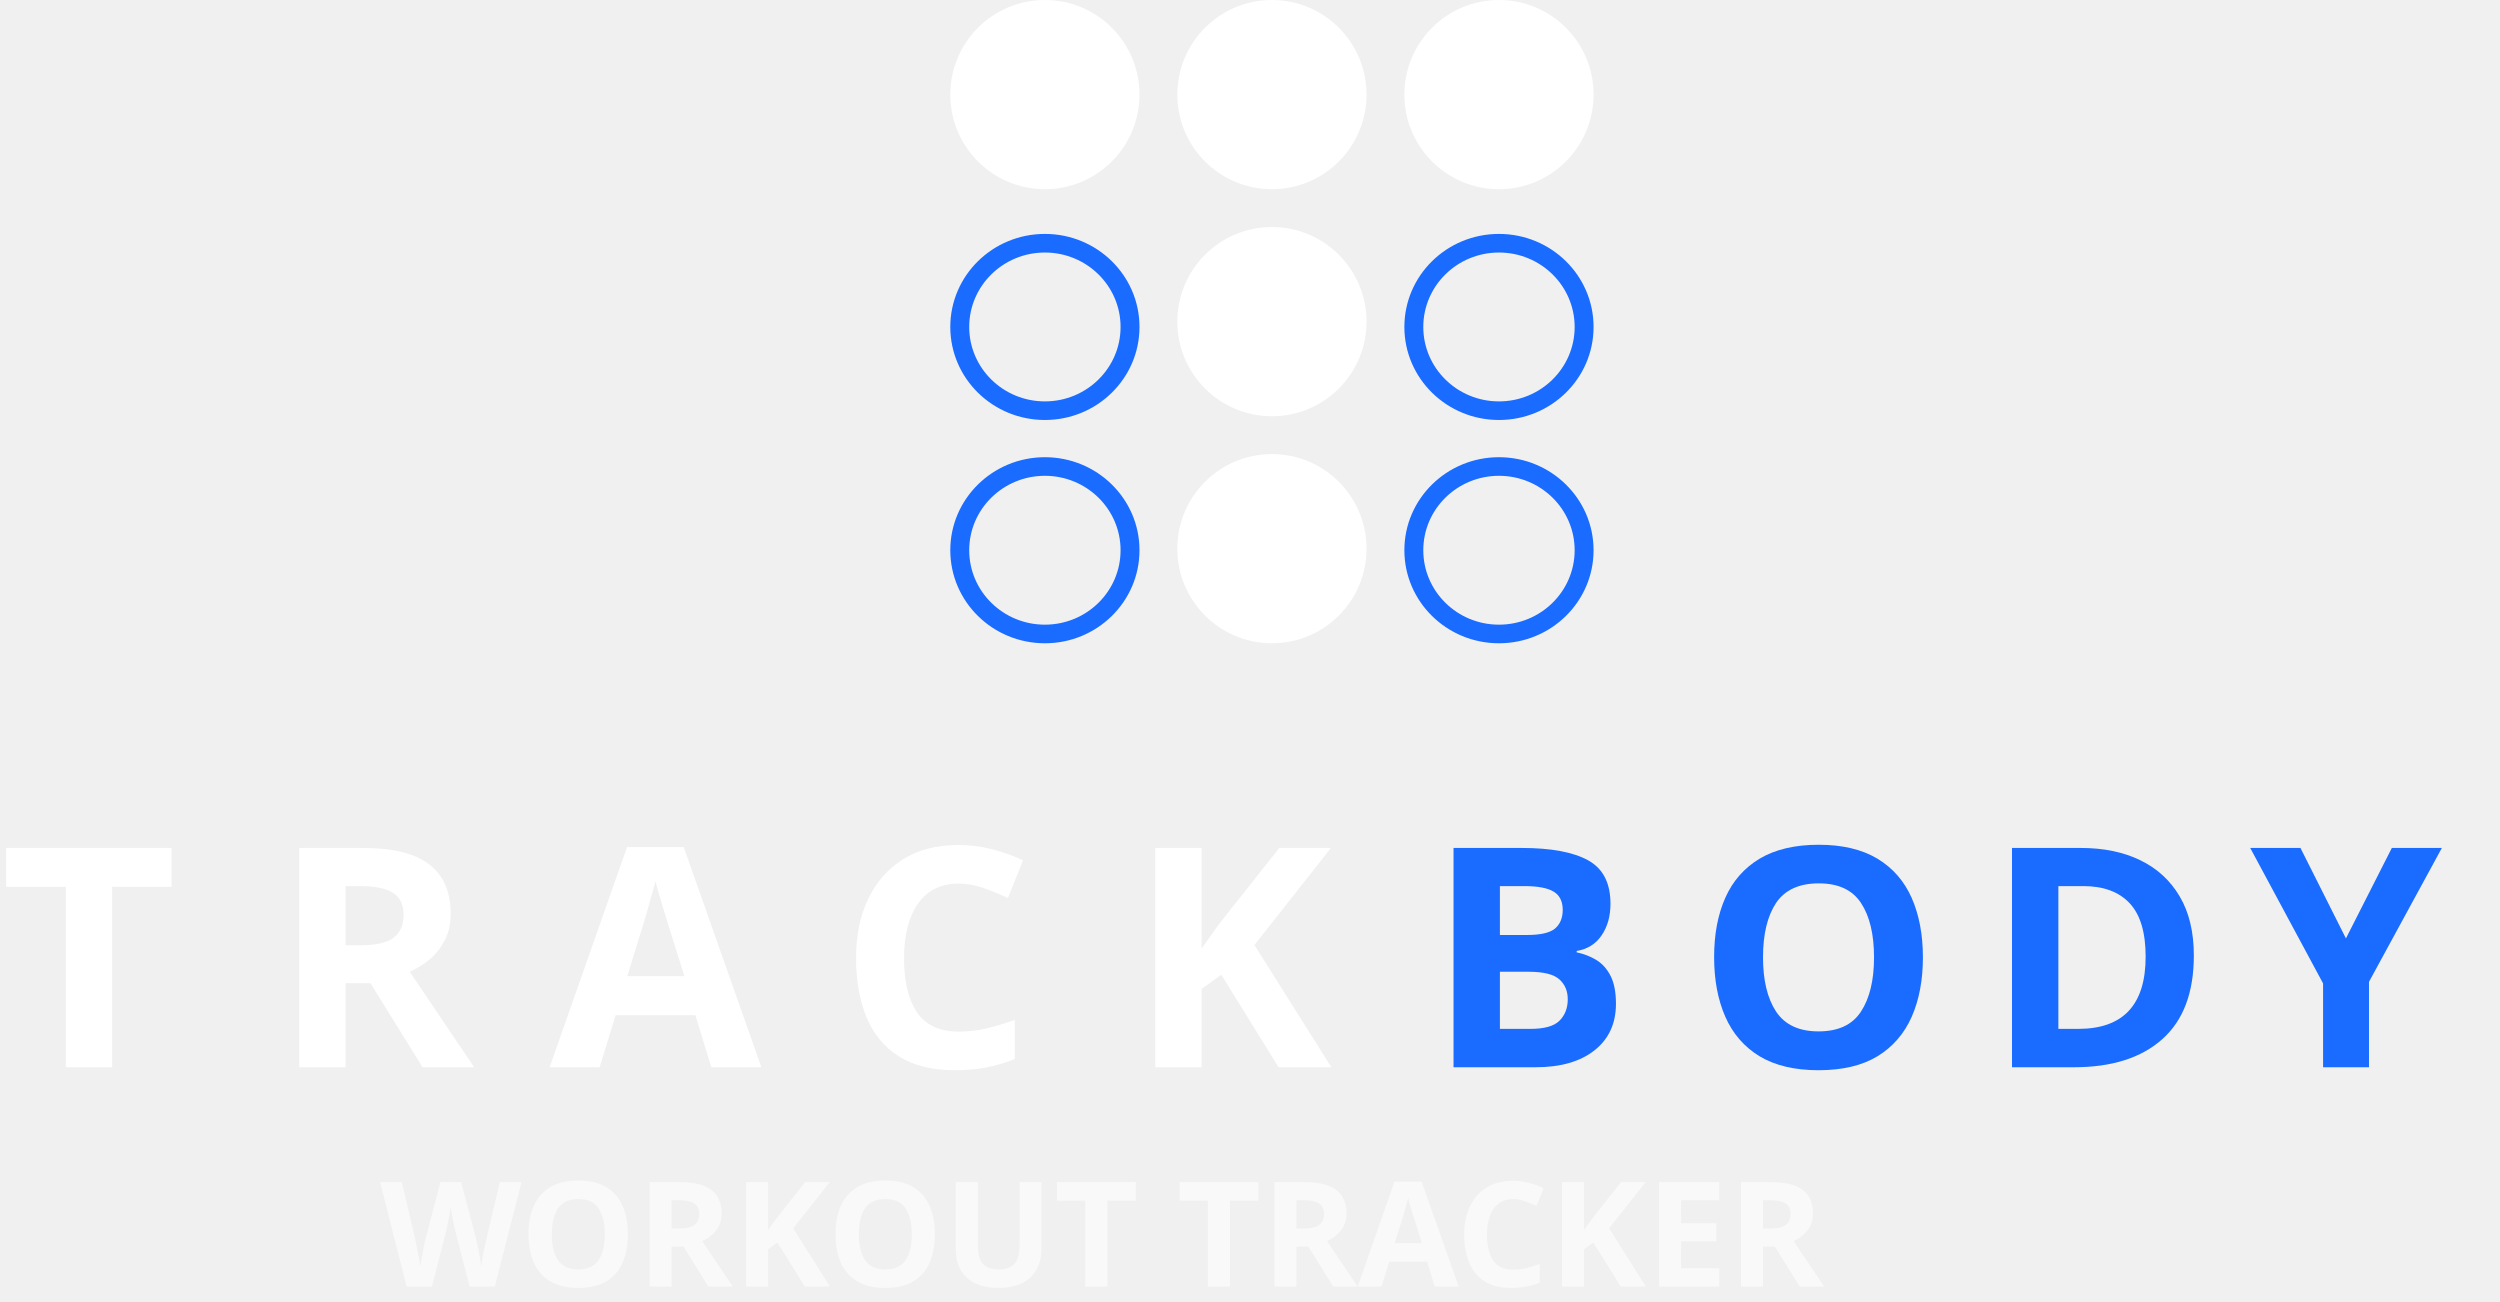
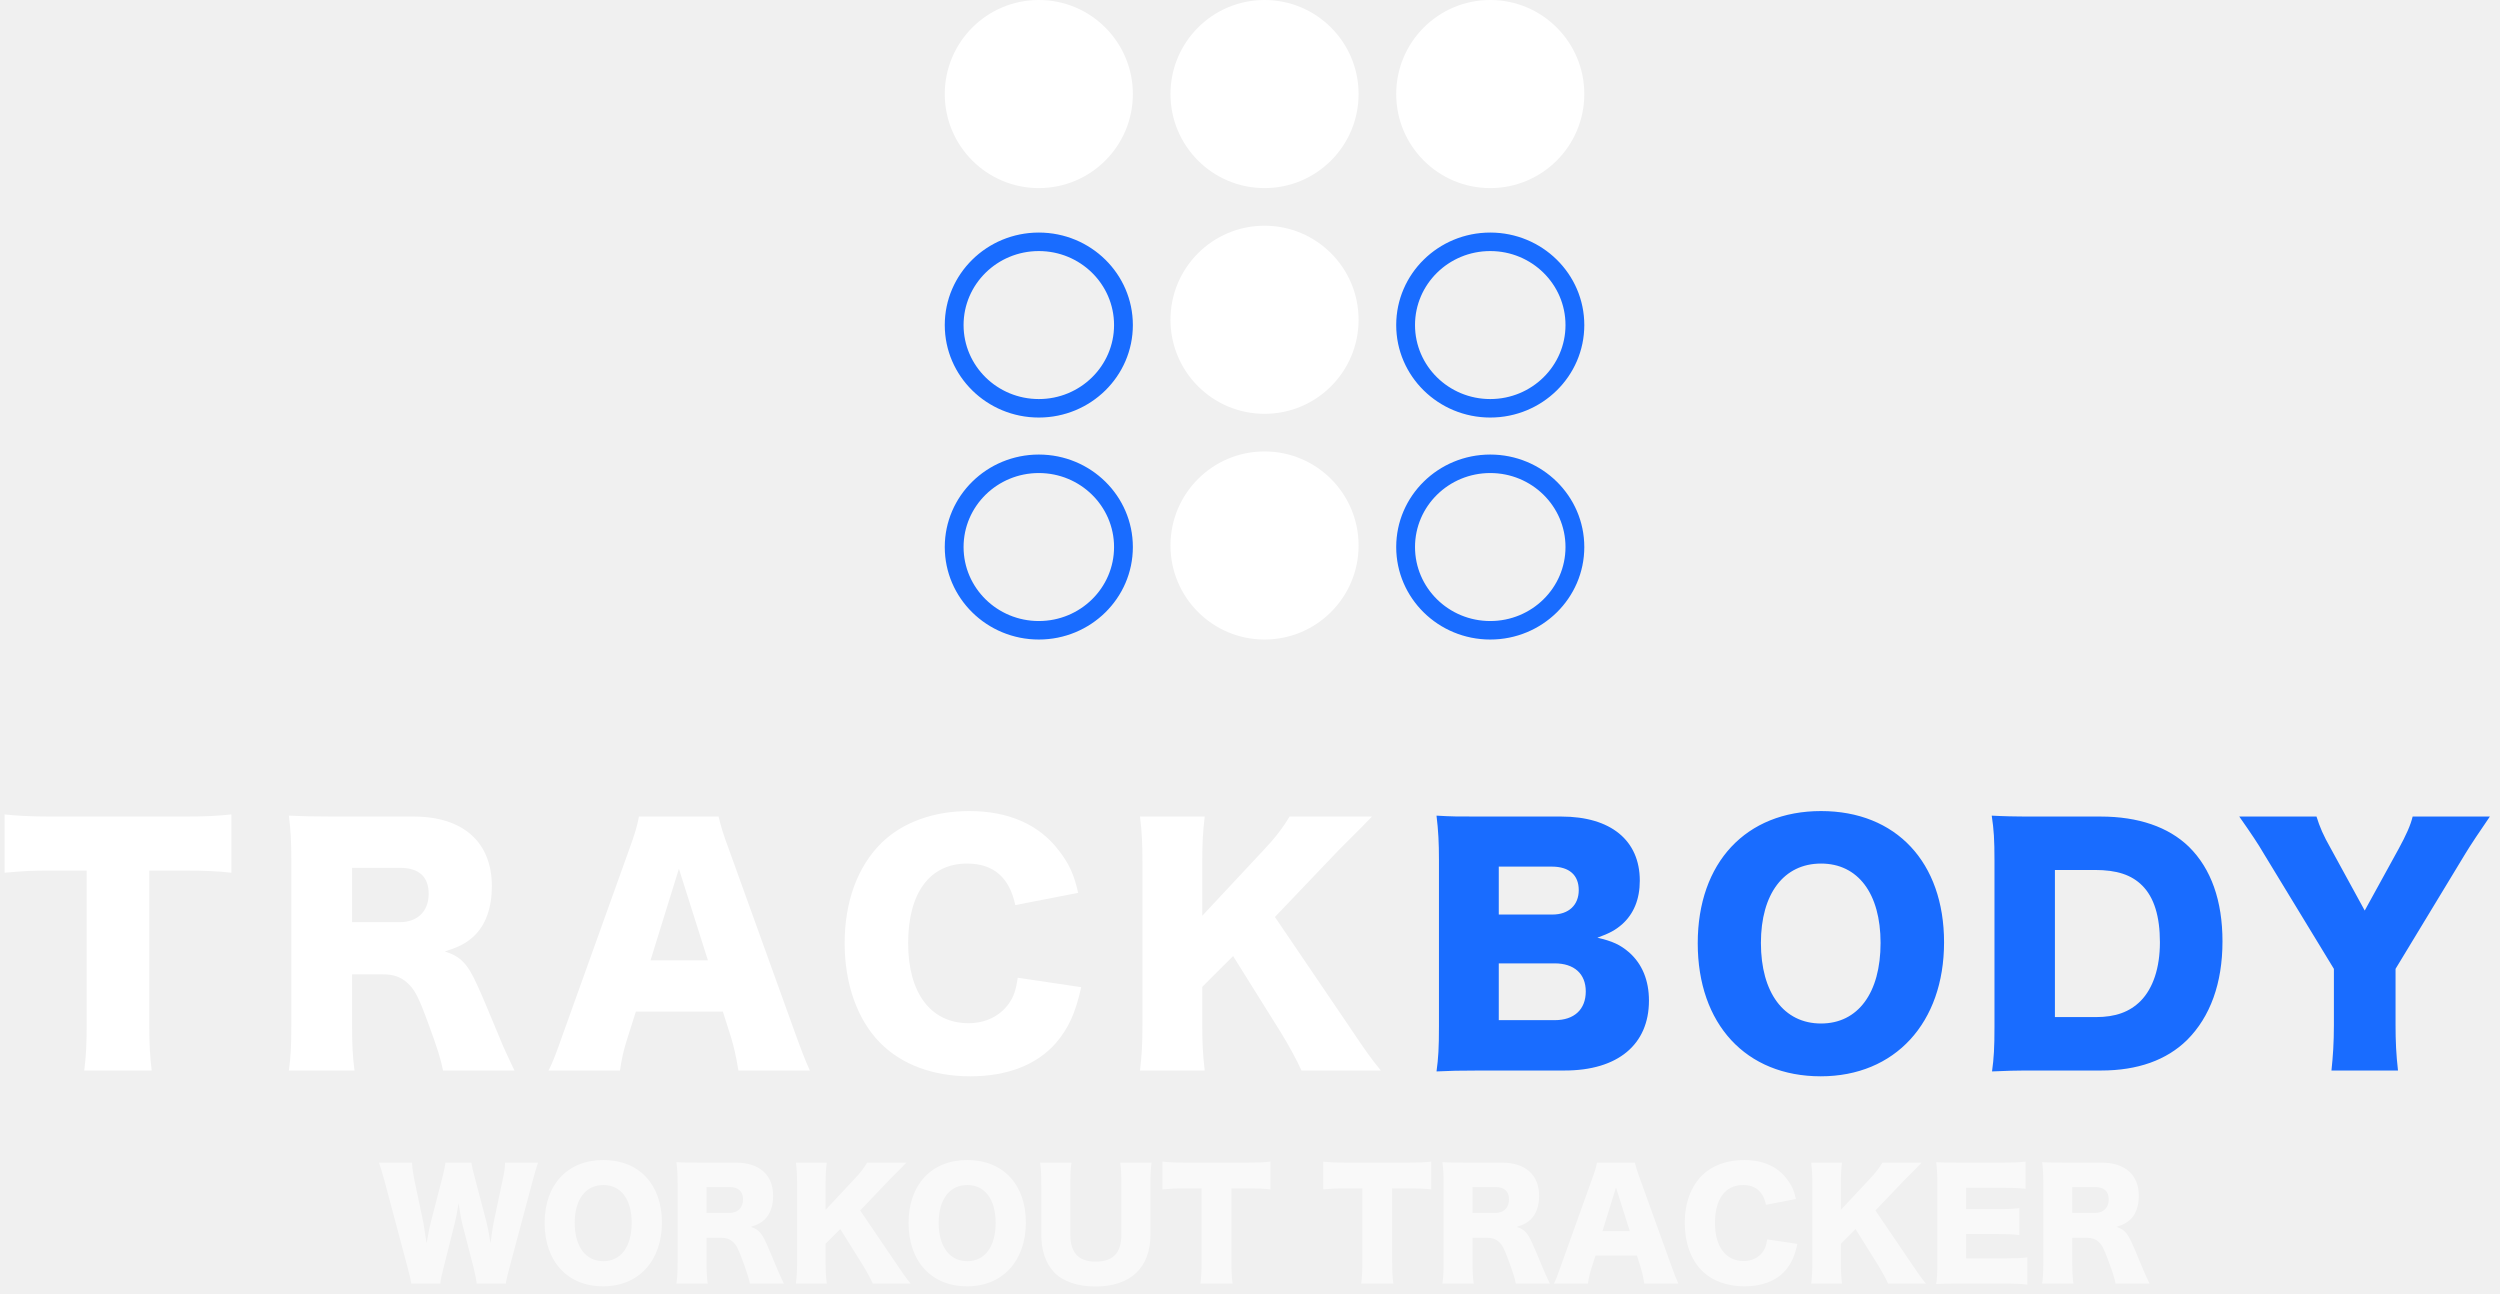
- <svg xmlns="http://www.w3.org/2000/svg" width="171px" height="89px" viewBox="0 0 171 89" version="1.1">
+ <svg xmlns="http://www.w3.org/2000/svg" width="172px" height="89px" viewBox="0 0 172 89" version="1.1">
  <g id="Web---Desktop" stroke="none" stroke-width="1" fill="none" fill-rule="evenodd">
    <g id="Sign-In---Empty" transform="translate(-643, -245)">
      <g id="logo-signin" transform="translate(643, 245)">
-         <text id="TRACKBODY" font-family="HiraKakuStd-W8, Hiragino Kaku Gothic Std" font-size="21" font-weight="600" letter-spacing="2.34">
-           <tspan x="0" y="73" fill="#FFFFFF">T</tspan>
-           <tspan x="18.573" y="73" letter-spacing="1.76" fill="#FFFFFF">R</tspan>
-           <tspan x="37.595" y="73" letter-spacing="1.47" fill="#FFFFFF">A</tspan>
-           <tspan x="57.335" y="73" letter-spacing="2.05" fill="#FFFFFF">C</tspan>
-           <tspan x="77.13" y="73" fill="#FFFFFF">K</tspan>
-           <tspan x="97.53" y="73" letter-spacing="1.76" fill="#196CFF">B</tspan>
-           <tspan x="116.027" y="73" letter-spacing="1.18" fill="#196CFF">O</tspan>
-           <tspan x="135.729" y="73" letter-spacing="1.47" fill="#196CFF">D</tspan>
-           <tspan x="153.915" y="73" letter-spacing="2.05" fill="#196CFF">Y</tspan>
-         </text>
+         <path d="M107.652,73.651 L101.94,73.651 C100.344,73.651 99.735,73.672 98.832,73.714 C98.958,72.811 99,72.097 99,70.627 L99,59.14 C99,58.027 98.958,57.124 98.832,56.116 C99.903,56.179 100.197,56.179 101.919,56.179 L107.421,56.179 C110.823,56.179 112.818,57.817 112.818,60.589 C112.818,61.87 112.398,62.878 111.6,63.592 C111.138,63.991 110.76,64.201 109.899,64.516 C110.928,64.747 111.474,64.999 112.083,65.524 C112.986,66.322 113.448,67.456 113.448,68.842 C113.448,71.866 111.306,73.651 107.652,73.651 Z M103.116,62.92 L106.812,62.92 C107.925,62.92 108.618,62.269 108.618,61.24 C108.618,60.211 107.967,59.623 106.77,59.623 L103.116,59.623 L103.116,62.92 Z M103.116,66.28 L103.116,70.186 L106.98,70.186 C108.303,70.186 109.101,69.451 109.101,68.212 C109.101,66.994 108.303,66.28 106.959,66.28 L103.116,66.28 Z M125.288,55.801 C130.454,55.801 133.751,59.329 133.751,64.831 C133.751,70.375 130.37,74.05 125.267,74.05 C120.122,74.05 116.804,70.459 116.804,64.894 C116.804,59.35 120.122,55.801 125.288,55.801 Z M125.288,70.417 C127.829,70.417 129.383,68.317 129.383,64.873 C129.383,61.471 127.829,59.413 125.288,59.413 C122.726,59.413 121.151,61.492 121.151,64.873 C121.151,68.296 122.726,70.417 125.288,70.417 Z M137.22,70.648 L137.22,59.203 C137.22,57.775 137.178,57.082 137.031,56.116 C137.871,56.158 138.396,56.179 140.139,56.179 L144.528,56.179 C147.111,56.179 149.19,56.893 150.597,58.258 C152.13,59.77 152.907,61.975 152.907,64.768 C152.907,67.645 152.067,69.955 150.471,71.551 C149.064,72.937 147.069,73.651 144.57,73.651 L140.139,73.651 C138.522,73.651 137.934,73.672 137.052,73.714 C137.178,72.79 137.22,72.097 137.22,70.648 Z M141.378,69.976 L144.192,69.976 C145.557,69.976 146.523,69.619 147.279,68.863 C148.14,67.981 148.602,66.574 148.602,64.831 C148.602,63.046 148.203,61.744 147.384,60.925 C146.649,60.19 145.641,59.854 144.129,59.854 L141.378,59.854 L141.378,69.976 Z M164.814,66.658 L164.814,70.543 C164.814,71.635 164.856,72.559 164.982,73.651 L160.404,73.651 C160.509,72.685 160.572,71.719 160.572,70.543 L160.572,66.658 L155.742,58.72 C155.364,58.069 154.902,57.376 154.062,56.179 L159.375,56.179 C159.606,56.914 159.837,57.46 160.362,58.384 L162.693,62.647 L165.024,58.405 C165.549,57.439 165.843,56.788 165.99,56.179 L171.303,56.179 C170.694,57.061 169.896,58.258 169.623,58.72 L164.814,66.658 Z" id="BODY" fill="#196CFF" />
+         <path d="M10.269,59.896 L10.269,70.48 C10.269,71.74 10.311,72.664 10.437,73.651 L5.796,73.651 C5.922,72.664 5.964,71.803 5.964,70.48 L5.964,59.896 L3.486,59.896 C2.163,59.896 1.806,59.917 0.315,60.043 L0.315,56.032 C1.008,56.116 2.163,56.179 3.444,56.179 L12.642,56.179 C14.112,56.179 14.952,56.137 15.918,56.032 L15.918,60.043 C14.973,59.938 14.154,59.896 12.642,59.896 L10.269,59.896 Z M35.394,73.651 L30.48,73.651 C30.354,72.979 30.102,72.118 29.451,70.375 C28.779,68.548 28.527,68.065 28.002,67.603 C27.561,67.204 27.036,67.036 26.364,67.036 L24.222,67.036 L24.222,70.48 C24.222,71.908 24.264,72.685 24.39,73.651 L19.875,73.651 C20.001,72.685 20.043,72.055 20.043,70.501 L20.043,59.203 C20.043,57.901 20.001,57.124 19.875,56.116 C20.799,56.158 21.576,56.179 23.004,56.179 L28.464,56.179 C31.866,56.179 33.84,57.943 33.84,60.967 C33.84,62.458 33.42,63.634 32.601,64.411 C32.076,64.894 31.635,65.125 30.606,65.461 C31.677,65.797 32.16,66.28 32.832,67.771 C33.147,68.443 33.441,69.157 34.386,71.425 C34.617,72.013 34.869,72.538 35.394,73.651 Z M24.222,63.445 L27.498,63.445 C28.737,63.445 29.493,62.689 29.493,61.492 C29.493,60.316 28.821,59.707 27.519,59.707 L24.222,59.707 L24.222,63.445 Z M55.718,73.651 L50.804,73.651 C50.636,72.643 50.51,72.097 50.3,71.383 L49.733,69.598 L43.748,69.598 L43.181,71.383 C42.908,72.223 42.761,72.874 42.656,73.651 L37.742,73.651 C38.057,73.021 38.246,72.517 38.75,71.089 L43.286,58.447 C43.664,57.418 43.853,56.788 43.958,56.179 L49.439,56.179 C49.586,56.788 49.733,57.334 50.153,58.447 L54.71,71.089 C55.109,72.202 55.445,73.063 55.718,73.651 Z M48.704,66.07 L46.709,59.77 L44.756,66.07 L48.704,66.07 Z M74.177,61.429 L69.851,62.269 C69.452,60.358 68.339,59.413 66.533,59.413 C63.971,59.413 62.48,61.429 62.48,64.894 C62.48,68.317 64.034,70.396 66.638,70.396 C67.793,70.396 68.78,69.913 69.389,69.073 C69.746,68.569 69.893,68.149 70.019,67.267 L74.387,67.918 C73.988,69.703 73.526,70.732 72.644,71.761 C71.342,73.252 69.305,74.05 66.764,74.05 C64.202,74.05 62.039,73.252 60.548,71.74 C58.994,70.165 58.112,67.708 58.112,64.894 C58.112,62.038 58.994,59.623 60.653,57.985 C62.102,56.578 64.223,55.801 66.68,55.801 C69.389,55.801 71.51,56.725 72.875,58.552 C73.547,59.413 73.904,60.19 74.177,61.429 Z M87.714,63.088 L92.775,70.543 C94.014,72.391 94.287,72.769 95.001,73.651 L89.541,73.651 C89.247,72.979 88.638,71.866 88.092,70.984 L84.837,65.776 L82.716,67.897 L82.716,70.543 C82.716,71.845 82.758,72.538 82.884,73.651 L78.432,73.651 C78.558,72.58 78.6,71.803 78.6,70.543 L78.6,59.287 C78.6,58.006 78.558,57.187 78.432,56.179 L82.884,56.179 C82.758,57.271 82.716,57.964 82.716,59.287 L82.716,63.004 L86.895,58.531 C87.714,57.67 88.26,56.956 88.722,56.179 L94.392,56.179 C94.014,56.557 93.867,56.725 93.573,57.019 L92.103,58.489 L87.714,63.088 Z" id="TRACK" fill="#FFFFFF" />
        <g id="LOGO-1" transform="translate(65, 0)" fill-rule="nonzero">
          <path d="M6.471,12.941 C2.897,12.941 0,10.044 0,6.471 C0,2.897 2.897,0 6.471,0 C10.044,0 12.941,2.897 12.941,6.471 C12.941,10.044 10.044,12.941 6.471,12.941 Z M22,12.941 C18.426,12.941 15.529,10.044 15.529,6.471 C15.529,2.897 18.426,0 22,0 C25.574,0 28.471,2.897 28.471,6.471 C28.471,10.044 25.574,12.941 22,12.941 Z M22,28.471 C18.426,28.471 15.529,25.574 15.529,22 C15.529,18.426 18.426,15.529 22,15.529 C25.574,15.529 28.471,18.426 28.471,22 C28.471,25.574 25.574,28.471 22,28.471 Z M22,44 C18.426,44 15.529,41.103 15.529,37.529 C15.529,33.956 18.426,31.059 22,31.059 C25.574,31.059 28.471,33.956 28.471,37.529 C28.471,41.103 25.574,44 22,44 Z M37.529,12.941 C33.956,12.941 31.059,10.044 31.059,6.471 C31.059,2.897 33.956,0 37.529,0 C41.103,0 44,2.897 44,6.471 C44,10.044 41.103,12.941 37.529,12.941 Z" id="Combined-Shape" fill="#FFFFFF" />
          <path d="M6.471,27.455 C9.329,27.455 11.647,25.175 11.647,22.364 C11.647,19.552 9.329,17.273 6.471,17.273 C3.612,17.273 1.294,19.552 1.294,22.364 C1.294,25.175 3.612,27.455 6.471,27.455 Z M6.471,28.727 C2.897,28.727 0,25.878 0,22.364 C0,18.849 2.897,16 6.471,16 C10.044,16 12.941,18.849 12.941,22.364 C12.941,25.878 10.044,28.727 6.471,28.727 Z M6.471,42.727 C9.329,42.727 11.647,40.448 11.647,37.636 C11.647,34.825 9.329,32.545 6.471,32.545 C3.612,32.545 1.294,34.825 1.294,37.636 C1.294,40.448 3.612,42.727 6.471,42.727 Z M6.471,44 C2.897,44 0,41.151 0,37.636 C0,34.122 2.897,31.273 6.471,31.273 C10.044,31.273 12.941,34.122 12.941,37.636 C12.941,41.151 10.044,44 6.471,44 Z M37.529,27.455 C40.388,27.455 42.706,25.175 42.706,22.364 C42.706,19.552 40.388,17.273 37.529,17.273 C34.671,17.273 32.353,19.552 32.353,22.364 C32.353,25.175 34.671,27.455 37.529,27.455 Z M37.529,28.727 C33.956,28.727 31.059,25.878 31.059,22.364 C31.059,18.849 33.956,16 37.529,16 C41.103,16 44,18.849 44,22.364 C44,25.878 41.103,28.727 37.529,28.727 Z M37.529,42.727 C40.388,42.727 42.706,40.448 42.706,37.636 C42.706,34.825 40.388,32.545 37.529,32.545 C34.671,32.545 32.353,34.825 32.353,37.636 C32.353,40.448 34.671,42.727 37.529,42.727 Z M37.529,44 C33.956,44 31.059,41.151 31.059,37.636 C31.059,34.122 33.956,31.273 37.529,31.273 C41.103,31.273 44,34.122 44,37.636 C44,41.151 41.103,44 37.529,44 Z" id="Combined-Shape" fill="#196CFF" />
        </g>
-         <text id="WORKOUT-TRACKER" opacity="0.6" font-family="HiraKakuStd-W8, Hiragino Kaku Gothic Std" font-size="10" font-weight="600" fill="#FFFFFF">
-           <tspan x="26" y="88">WORKOUT TRACKER</tspan>
-         </text>
+         <path d="M34.8,88.31 L32.8,88.31 C32.76,87.99 32.69,87.64 32.59,87.24 L31.83,84.3 C31.73,83.91 31.65,83.45 31.55,82.79 C31.49,83.2 31.37,83.83 31.25,84.3 L30.51,87.25 C30.38,87.75 30.32,88.04 30.29,88.31 L28.3,88.31 C28.25,88.02 28.2,87.81 28.05,87.23 L26.45,81.23 C26.31,80.72 26.17,80.26 26.07,79.99 L28.35,79.99 C28.36,80.35 28.41,80.67 28.49,81.09 L29.13,84.13 C29.16,84.28 29.23,84.75 29.35,85.54 C29.5,84.7 29.57,84.34 29.63,84.13 L30.43,81.03 C30.55,80.58 30.61,80.27 30.65,79.99 L32.43,79.99 C32.47,80.25 32.53,80.53 32.66,81 L33.47,84.08 C33.55,84.4 33.62,84.73 33.75,85.54 C33.77,85.35 33.77,85.35 33.83,84.93 C33.86,84.71 33.93,84.23 33.97,84.07 L34.6,81.09 C34.7,80.63 34.74,80.34 34.75,79.99 L37.02,79.99 C36.92,80.26 36.78,80.73 36.65,81.23 L35.05,87.22 C34.92,87.69 34.83,88.07 34.8,88.31 Z M41.51,79.81 C43.97,79.81 45.54,81.49 45.54,84.11 C45.54,86.75 43.93,88.5 41.5,88.5 C39.05,88.5 37.47,86.79 37.47,84.14 C37.47,81.5 39.05,79.81 41.51,79.81 Z M41.51,86.77 C42.72,86.77 43.46,85.77 43.46,84.13 C43.46,82.51 42.72,81.53 41.51,81.53 C40.29,81.53 39.54,82.52 39.54,84.13 C39.54,85.76 40.29,86.77 41.51,86.77 Z M53.93,88.31 L51.59,88.31 C51.53,87.99 51.41,87.58 51.1,86.75 C50.78,85.88 50.66,85.65 50.41,85.43 C50.2,85.24 49.95,85.16 49.63,85.16 L48.61,85.16 L48.61,86.8 C48.61,87.48 48.63,87.85 48.69,88.31 L46.54,88.31 C46.6,87.85 46.62,87.55 46.62,86.81 L46.62,81.43 C46.62,80.81 46.6,80.44 46.54,79.96 C46.98,79.98 47.35,79.99 48.03,79.99 L50.63,79.99 C52.25,79.99 53.19,80.83 53.19,82.27 C53.19,82.98 52.99,83.54 52.6,83.91 C52.35,84.14 52.14,84.25 51.65,84.41 C52.16,84.57 52.39,84.8 52.71,85.51 C52.86,85.83 53,86.17 53.45,87.25 C53.56,87.53 53.68,87.78 53.93,88.31 Z M48.61,83.45 L50.17,83.45 C50.76,83.45 51.12,83.09 51.12,82.52 C51.12,81.96 50.8,81.67 50.18,81.67 L48.61,81.67 L48.61,83.45 Z M59.18,83.28 L61.59,86.83 C62.18,87.71 62.31,87.89 62.65,88.31 L60.05,88.31 C59.91,87.99 59.62,87.46 59.36,87.04 L57.81,84.56 L56.8,85.57 L56.8,86.83 C56.8,87.45 56.82,87.78 56.88,88.31 L54.76,88.31 C54.82,87.8 54.84,87.43 54.84,86.83 L54.84,81.47 C54.84,80.86 54.82,80.47 54.76,79.99 L56.88,79.99 C56.82,80.51 56.8,80.84 56.8,81.47 L56.8,83.24 L58.79,81.11 C59.18,80.7 59.44,80.36 59.66,79.99 L62.36,79.99 C62.18,80.17 62.11,80.25 61.97,80.39 L61.27,81.09 L59.18,83.28 Z M66.55,79.81 C69.01,79.81 70.58,81.49 70.58,84.11 C70.58,86.75 68.97,88.5 66.54,88.5 C64.09,88.5 62.51,86.79 62.51,84.14 C62.51,81.5 64.09,79.81 66.55,79.81 Z M66.55,86.77 C67.76,86.77 68.5,85.77 68.5,84.13 C68.5,82.51 67.76,81.53 66.55,81.53 C65.33,81.53 64.58,82.52 64.58,84.13 C64.58,85.76 65.33,86.77 66.55,86.77 Z M77.07,79.99 L79.23,79.99 C79.17,80.42 79.15,80.78 79.15,81.5 L79.15,84.94 C79.15,87.22 77.78,88.51 75.37,88.51 C74.13,88.51 73.12,88.16 72.52,87.53 C71.94,86.91 71.64,86.04 71.64,84.92 L71.64,81.5 C71.64,80.81 71.62,80.37 71.56,79.99 L73.72,79.99 C73.66,80.36 73.64,80.76 73.64,81.5 L73.64,84.94 C73.64,86.2 74.21,86.8 75.38,86.8 C76.58,86.8 77.15,86.2 77.15,84.94 L77.15,81.5 C77.15,80.75 77.13,80.44 77.07,79.99 Z M84.72,81.76 L84.72,86.8 C84.72,87.4 84.74,87.84 84.8,88.31 L82.59,88.31 C82.65,87.84 82.67,87.43 82.67,86.8 L82.67,81.76 L81.49,81.76 C80.86,81.76 80.69,81.77 79.98,81.83 L79.98,79.92 C80.31,79.96 80.86,79.99 81.47,79.99 L85.85,79.99 C86.55,79.99 86.95,79.97 87.41,79.92 L87.41,81.83 C86.96,81.78 86.57,81.76 85.85,81.76 L84.72,81.76 Z M95.78,81.76 L95.78,86.8 C95.78,87.4 95.8,87.84 95.86,88.31 L93.65,88.31 C93.71,87.84 93.73,87.43 93.73,86.8 L93.73,81.76 L92.55,81.76 C91.92,81.76 91.75,81.77 91.04,81.83 L91.04,79.92 C91.37,79.96 91.92,79.99 92.53,79.99 L96.91,79.99 C97.61,79.99 98.01,79.97 98.47,79.92 L98.47,81.83 C98.02,81.78 97.63,81.76 96.91,81.76 L95.78,81.76 Z M106.63,88.31 L104.29,88.31 C104.23,87.99 104.11,87.58 103.8,86.75 C103.48,85.88 103.36,85.65 103.11,85.43 C102.9,85.24 102.65,85.16 102.33,85.16 L101.31,85.16 L101.31,86.8 C101.31,87.48 101.33,87.85 101.39,88.31 L99.24,88.31 C99.3,87.85 99.32,87.55 99.32,86.81 L99.32,81.43 C99.32,80.81 99.3,80.44 99.24,79.96 C99.68,79.98 100.05,79.99 100.73,79.99 L103.33,79.99 C104.95,79.99 105.89,80.83 105.89,82.27 C105.89,82.98 105.69,83.54 105.3,83.91 C105.05,84.14 104.84,84.25 104.35,84.41 C104.86,84.57 105.09,84.8 105.41,85.51 C105.56,85.83 105.7,86.17 106.15,87.25 C106.26,87.53 106.38,87.78 106.63,88.31 Z M101.31,83.45 L102.87,83.45 C103.46,83.45 103.82,83.09 103.82,82.52 C103.82,81.96 103.5,81.67 102.88,81.67 L101.31,81.67 L101.31,83.45 Z M115.47,88.31 L113.13,88.31 C113.05,87.83 112.99,87.57 112.89,87.23 L112.62,86.38 L109.77,86.38 L109.5,87.23 C109.37,87.63 109.3,87.94 109.25,88.31 L106.91,88.31 C107.06,88.01 107.15,87.77 107.39,87.09 L109.55,81.07 C109.73,80.58 109.82,80.28 109.87,79.99 L112.48,79.99 C112.55,80.28 112.62,80.54 112.82,81.07 L114.99,87.09 C115.18,87.62 115.34,88.03 115.47,88.31 Z M112.13,84.7 L111.18,81.7 L110.25,84.7 L112.13,84.7 Z M123.56,82.49 L121.5,82.89 C121.31,81.98 120.78,81.53 119.92,81.53 C118.7,81.53 117.99,82.49 117.99,84.14 C117.99,85.77 118.73,86.76 119.97,86.76 C120.52,86.76 120.99,86.53 121.28,86.13 C121.45,85.89 121.52,85.69 121.58,85.27 L123.66,85.58 C123.47,86.43 123.25,86.92 122.83,87.41 C122.21,88.12 121.24,88.5 120.03,88.5 C118.81,88.5 117.78,88.12 117.07,87.4 C116.33,86.65 115.91,85.48 115.91,84.14 C115.91,82.78 116.33,81.63 117.12,80.85 C117.81,80.18 118.82,79.81 119.99,79.81 C121.28,79.81 122.29,80.25 122.94,81.12 C123.26,81.53 123.43,81.9 123.56,82.49 Z M129.03,83.28 L131.44,86.83 C132.03,87.71 132.16,87.89 132.5,88.31 L129.9,88.31 C129.76,87.99 129.47,87.46 129.21,87.04 L127.66,84.56 L126.65,85.57 L126.65,86.83 C126.65,87.45 126.67,87.78 126.73,88.31 L124.61,88.31 C124.67,87.8 124.69,87.43 124.69,86.83 L124.69,81.47 C124.69,80.86 124.67,80.47 124.61,79.99 L126.73,79.99 C126.67,80.51 126.65,80.84 126.65,81.47 L126.65,83.24 L128.64,81.11 C129.03,80.7 129.29,80.36 129.51,79.99 L132.21,79.99 C132.03,80.17 131.96,80.25 131.82,80.39 L131.12,81.09 L129.03,83.28 Z M139.48,86.51 L139.48,88.38 C139.05,88.33 138.69,88.31 137.83,88.31 L134.68,88.31 C133.92,88.31 133.64,88.32 133.21,88.34 C133.27,87.94 133.29,87.57 133.29,86.88 L133.29,81.42 C133.29,80.8 133.27,80.45 133.21,79.96 C133.62,79.98 133.9,79.99 134.68,79.99 L137.87,79.99 C138.55,79.99 138.89,79.97 139.36,79.92 L139.36,81.79 C138.9,81.74 138.54,81.72 137.87,81.72 L135.27,81.72 L135.27,83.19 L137.43,83.19 C138.09,83.19 138.33,83.18 138.93,83.12 L138.93,84.97 C138.46,84.92 138.12,84.9 137.43,84.9 L135.27,84.9 L135.27,86.58 L137.85,86.58 C138.61,86.58 139.05,86.56 139.48,86.51 Z M147.89,88.31 L145.55,88.31 C145.49,87.99 145.37,87.58 145.06,86.75 C144.74,85.88 144.62,85.65 144.37,85.43 C144.16,85.24 143.91,85.16 143.59,85.16 L142.57,85.16 L142.57,86.8 C142.57,87.48 142.59,87.85 142.65,88.31 L140.5,88.31 C140.56,87.85 140.58,87.55 140.58,86.81 L140.58,81.43 C140.58,80.81 140.56,80.44 140.5,79.96 C140.94,79.98 141.31,79.99 141.99,79.99 L144.59,79.99 C146.21,79.99 147.15,80.83 147.15,82.27 C147.15,82.98 146.95,83.54 146.56,83.91 C146.31,84.14 146.1,84.25 145.61,84.41 C146.12,84.57 146.35,84.8 146.67,85.51 C146.82,85.83 146.96,86.17 147.41,87.25 C147.52,87.53 147.64,87.78 147.89,88.31 Z M142.57,83.45 L144.13,83.45 C144.72,83.45 145.08,83.09 145.08,82.52 C145.08,81.96 144.76,81.67 144.14,81.67 L142.57,81.67 L142.57,83.45 Z" id="WORKOUT-TRACKER" fill="#FFFFFF" opacity="0.6" />
      </g>
    </g>
  </g>
</svg>
